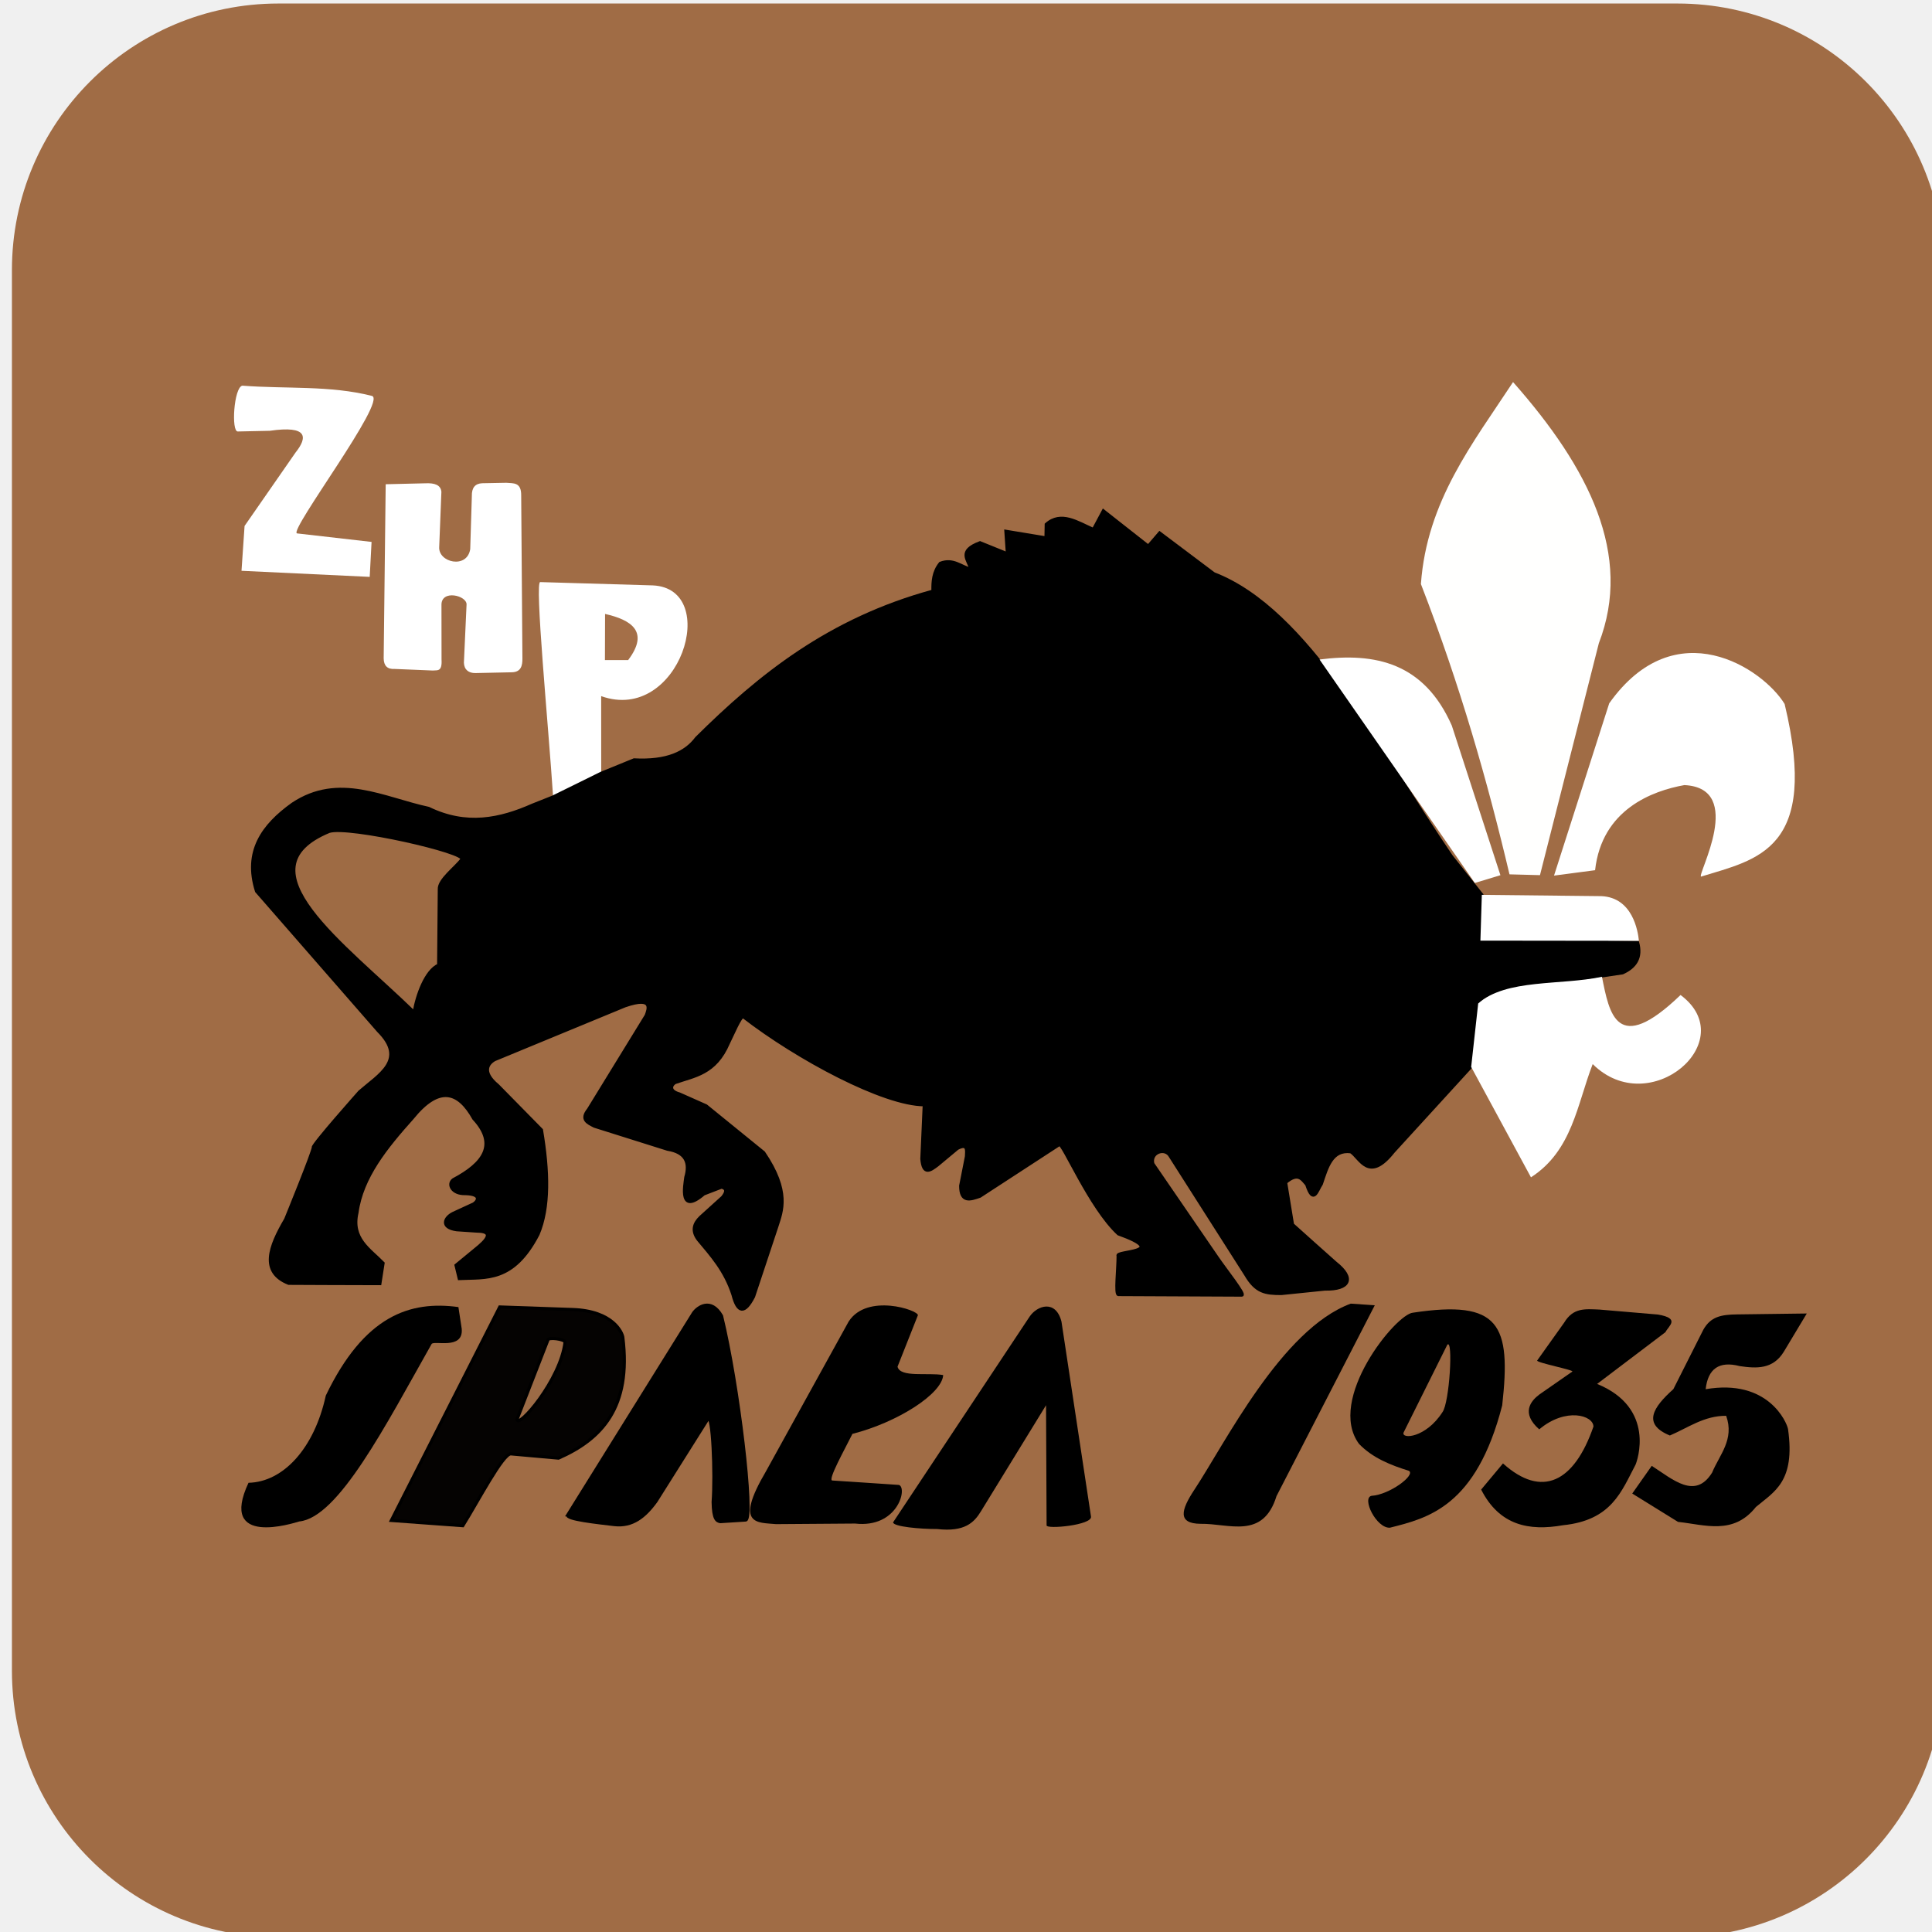
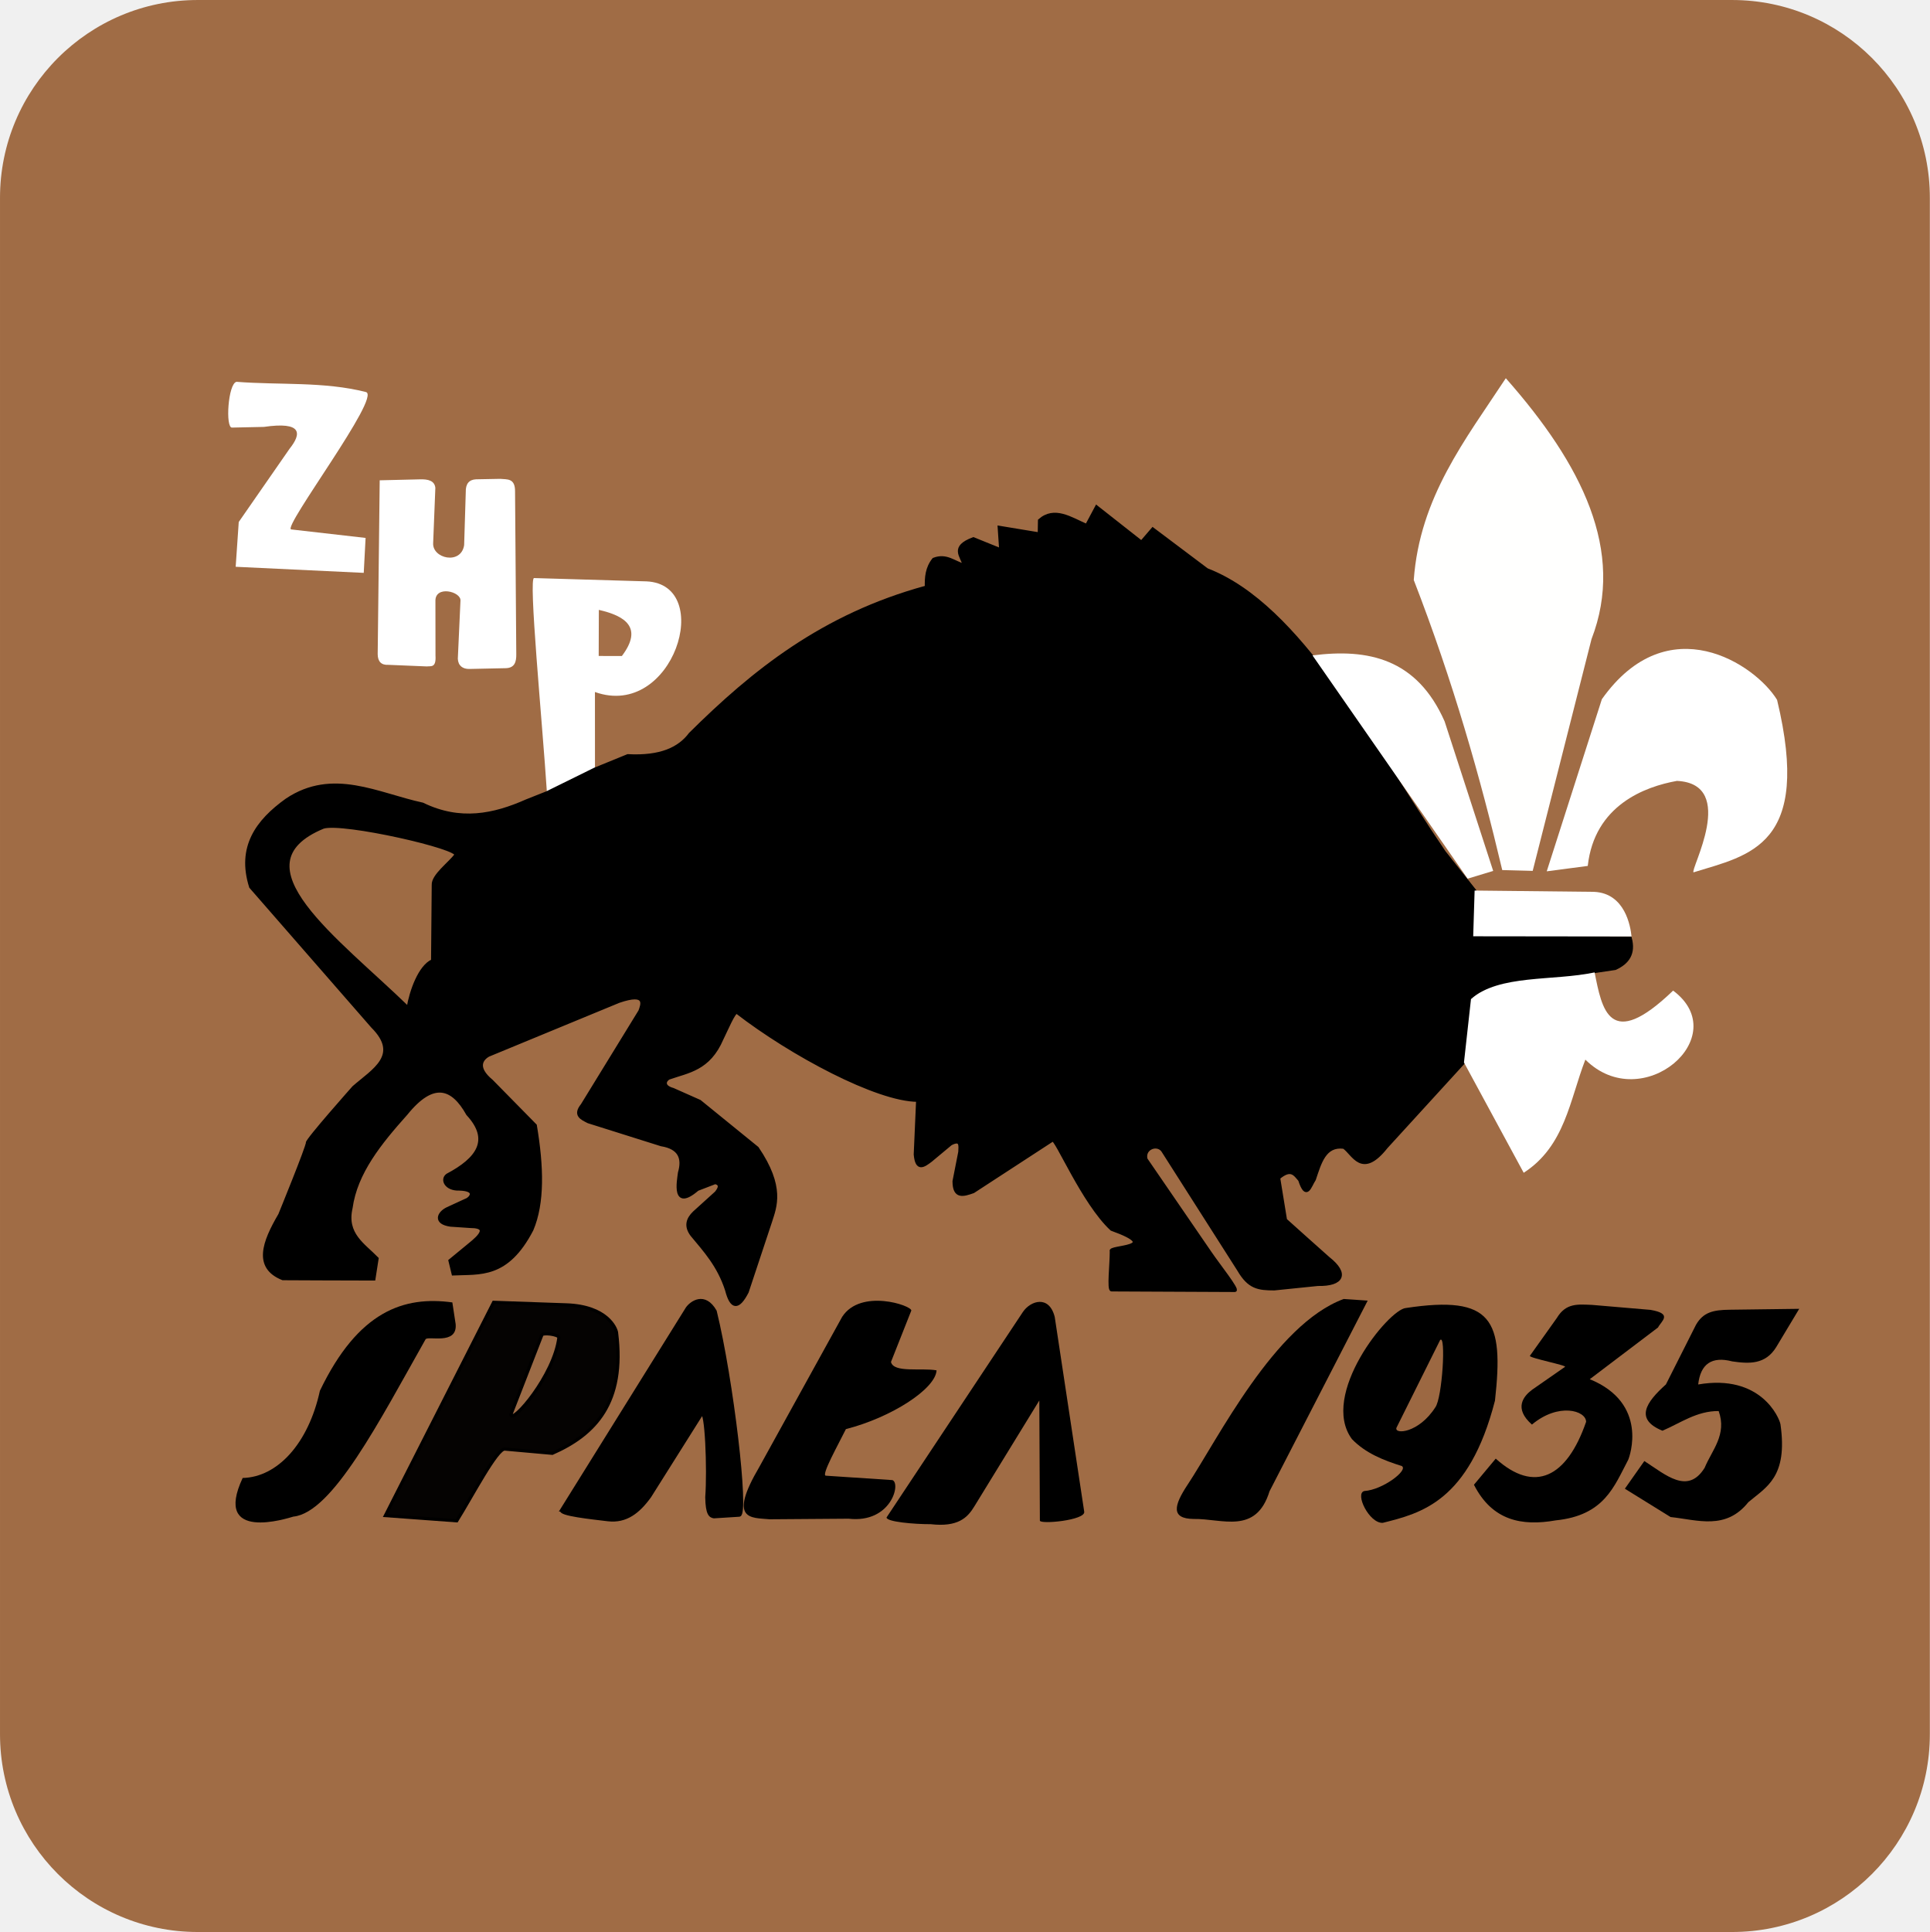
- <svg xmlns="http://www.w3.org/2000/svg" width="160.791mm" height="160.791mm" viewBox="0 0 160.791 160.791" version="1.1" id="svg6">
+ <svg xmlns="http://www.w3.org/2000/svg" width="160.791mm" height="160.933mm" viewBox="0 0 160.791 160.933" version="1.1" id="svg6">
  <defs id="defs2" />
-   <g id="layer2" style="display:inline;opacity:1" transform="translate(-33.61768,-128.4192)">
-     <rect style="fill:#a06c45;fill-opacity:1;fill-rule:evenodd;stroke-width:0.688;stroke-linecap:round;stroke-linejoin:round" id="rect43" width="160.791" height="160.933" x="34.61" y="128.712" ry="22.183" />
+   <g id="layer2" style="display:inline;opacity:1" transform="translate(-34.0805,-128.7115)">
+     <rect style="fill:#a06c45;fill-opacity:1;fill-rule:evenodd;stroke-width:0.688;stroke-linecap:round;stroke-linejoin:round" id="rect43" width="160.791" height="160.933" x="34.081" y="128.712" ry="16.48" />
    <path style="font-variation-settings:normal;opacity:1;vector-effect:none;fill:#ffffff;fill-opacity:1;stroke:none;stroke-width:0.265px;stroke-linecap:butt;stroke-linejoin:miter;stroke-miterlimit:4;stroke-dasharray:none;stroke-dashoffset:0;stroke-opacity:1;stop-color:#000000;stop-opacity:1" d="m 64.541,173.52 -0.154,2.91 -10.67,-0.506 0.255,-3.732 4.236,-6.101 c 1.01,-1.265 1.075,-2.283 -2.14,-1.819 l -2.651,0.057 c -0.573,0.058 -0.34,-3.676 0.371,-3.813 3.596,0.281 7.287,-0.037 10.786,0.853 1.296,0.371 -6.911,11.197 -6.243,11.442 z" id="path12506" />
    <path style="font-variation-settings:normal;opacity:1;vector-effect:none;fill:#ffffff;fill-opacity:1;stroke:none;stroke-width:0.265px;stroke-linecap:butt;stroke-linejoin:miter;stroke-miterlimit:4;stroke-dasharray:none;stroke-dashoffset:0;stroke-opacity:1;stop-color:#000000;stop-opacity:1" d="m 65.717,168.72 -0.168,14.484 c 0.008,0.635 0.316,0.923 0.905,0.888 l 3.191,0.132 c 0.345,-0.044 0.783,0.141 0.72,-0.905 l -0.006,-4.521 c -0.049,-1.364 2.163,-0.813 2.087,-0.044 l -0.22,4.825 c 0.025,0.584 0.402,0.862 0.954,0.856 l 3.045,-0.065 c 0.741,-0.021 0.881,-0.531 0.871,-1.163 l -0.102,-13.543 c 0.017,-1.147 -0.665,-1.007 -1.239,-1.065 l -2.01,0.038 c -0.581,0.027 -0.878,0.372 -0.858,1.07 l -0.135,4.415 c -0.26,1.674 -2.678,1.117 -2.581,-0.191 l 0.182,-4.584 c -0.062,-0.572 -0.56,-0.742 -1.347,-0.705 z" id="path14508" />
    <path style="font-variation-settings:normal;opacity:1;vector-effect:none;fill:#ffffff;fill-opacity:1;stroke:none;stroke-width:0.265px;stroke-linecap:butt;stroke-linejoin:miter;stroke-miterlimit:4;stroke-dasharray:none;stroke-dashoffset:0;stroke-opacity:1;stop-color:#000000;stop-opacity:1" d="M 79.651,194.752 C 79.262,188.796 78.077,176.628 78.591,176.864 l 9.357,0.275 c 5.729,0.265 2.23,11.547 -4.298,9.216 l 0.003,6.425 z" id="path15917" />
    <path style="font-variation-settings:normal;display:inline;opacity:1;vector-effect:none;fill:#000000;fill-opacity:1;stroke:#000000;stroke-width:0.265px;stroke-linecap:butt;stroke-linejoin:miter;stroke-miterlimit:4;stroke-dasharray:none;stroke-dashoffset:0;stroke-opacity:1;stop-color:#000000;stop-opacity:1" d="m 77.955,195.424 c -2.718,1.206 -5.53,1.803 -8.671,0.275 -3.753,-0.808 -7.472,-2.92 -11.312,-0.356 -2.48,1.775 -4.048,3.945 -3.002,7.247 l 10.137,11.619 c 2.42,2.416 0.063,3.656 -1.559,5.077 0,0 -3.913,4.4 -3.86,4.635 0.053,0.234 -2.293,5.978 -2.293,5.978 -1.348,2.295 -2.116,4.379 0.247,5.321 l 3.099,0.014 4.49,0.013 0.265,-1.701 c -1.117,-1.151 -2.673,-2.022 -2.171,-4.21 0.404,-2.947 2.422,-5.426 4.598,-7.86 2.247,-2.78 3.855,-2.242 5.127,0.035 1.995,2.154 0.846,3.746 -1.697,5.089 -0.502,0.364 -0.099,1.194 0.985,1.154 1.62,0.04 0.898,0.823 0.597,0.914 l -1.587,0.731 c -0.731,0.352 -1.096,1.17 0.275,1.362 l 1.662,0.112 c 1.98,0.008 0.138,1.313 -0.272,1.667 l -1.439,1.184 0.266,1.1 c 2.227,-0.108 4.474,0.318 6.552,-3.677 0.946,-2.222 0.864,-5.259 0.287,-8.687 l -3.634,-3.696 c -1.392,-1.15 -0.801,-1.865 -0.264,-2.161 l 10.846,-4.477 c 2.45,-0.848 1.945,0.332 1.775,0.807 l -4.806,7.826 c -0.684,0.845 -0.058,1.1 0.499,1.387 l 6.08,1.915 c 1.56,0.25 1.867,1.156 1.523,2.333 -0.095,0.733 -0.565,3.154 1.494,1.388 l 1.482,-0.57 c 0.501,0.137 0.386,0.464 0.082,0.849 l -1.833,1.659 c -0.554,0.531 -0.744,1.127 -0.198,1.856 1.094,1.317 2.237,2.553 2.899,4.594 0.395,1.54 0.962,1.603 1.705,0.161 l 1.954,-5.889 c 0.385,-1.213 1.097,-2.849 -1.111,-6.095 l -4.791,-3.892 -2.222,-0.987 c -0.928,-0.257 -0.684,-0.774 -0.357,-0.956 1.614,-0.569 3.336,-0.722 4.431,-3.279 0.37,-0.736 0.993,-2.254 1.24,-2.208 4.534,3.502 11.685,7.327 15.068,7.336 l -0.199,4.513 c 0.122,1.384 0.709,0.943 1.297,0.497 l 1.658,-1.381 c 0.875,-0.449 0.783,0.148 0.757,0.673 l -0.481,2.446 c 10e-4,1.416 0.797,1.143 1.597,0.863 l 6.607,-4.302 c 0.289,-0.207 2.546,5.239 4.92,7.434 4.421,1.595 -0.314,1.407 -0.022,1.836 0.005,1.072 -0.249,3.2 0.02,3.215 l 10.276,0.047 c 0.309,-0.015 -1.405,-2.162 -2.07,-3.143 l -5.342,-7.787 c -0.248,-0.957 1.044,-1.411 1.469,-0.608 l 6.267,9.833 c 0.855,1.47 1.633,1.571 2.957,1.573 l 3.629,-0.371 c 2.065,0.044 2.517,-0.883 0.878,-2.172 -0.143,-0.113 -3.576,-3.196 -3.576,-3.196 l -0.571,-3.502 c 1.048,-0.885 1.364,-0.274 1.761,0.172 0.563,1.727 0.855,0.482 1.212,-0.048 0.469,-1.391 0.86,-2.891 2.461,-2.681 0.795,0.538 1.487,2.579 3.532,-0.007 l 7.745,-8.478 c 0.526,-0.95 1.186,-1.886 -0.272,-3.036 -0.957,-0.911 -0.008,-1.366 1.016,-1.803 l 10.584,-1.568 c 1.069,-0.482 1.6,-1.262 1.253,-2.527 l -13.08,-0.152 0.118,-3.809 -2.535,-3.2 c -6.12,-8.977 -11.964,-20.513 -19.766,-23.518 l -4.514,-3.394 -0.944,1.098 -3.738,-2.939 -0.828,1.55 c -1.333,-0.581 -2.687,-1.528 -3.924,-0.426 l -0.02,1.128 -3.337,-0.551 0.126,1.875 -2.283,-0.924 c -1.881,0.702 -0.949,1.419 -0.758,2.208 -0.834,-0.203 -1.472,-0.914 -2.546,-0.496 -0.578,0.72 -0.628,1.514 -0.609,2.317 -8.644,2.354 -14.451,7.052 -19.675,12.23 -0.909,1.216 -2.455,1.961 -5.206,1.814 l -2.733,1.115 -4.002,1.972 z" id="path54" />
    <path style="font-variation-settings:normal;opacity:1;vector-effect:none;fill:#9e6b44;fill-opacity:1;stroke:#000000;stroke-width:0.265px;stroke-linecap:butt;stroke-linejoin:miter;stroke-miterlimit:4;stroke-dasharray:none;stroke-dashoffset:0;stroke-opacity:1;stop-color:#000000;stop-opacity:1" d="m 68.087,212.683 c -5.819,-5.677 -14.676,-11.927 -7.078,-15.073 1.637,-0.514 11.528,1.745 11.049,2.333 -0.506,0.689 -1.92,1.706 -1.875,2.486 l -0.056,6.312 c -1.07,0.475 -1.8,2.508 -2.04,3.942 z" id="path52280" />
    <path style="font-variation-settings:normal;opacity:1;vector-effect:none;fill:#ffffff;fill-opacity:1;stroke:none;stroke-width:0.265px;stroke-linecap:butt;stroke-linejoin:miter;stroke-miterlimit:4;stroke-dasharray:none;stroke-dashoffset:0;stroke-opacity:1;stop-color:#000000;stop-opacity:1" d="m 162.952,201.291 4.593,-14.337 c 5.515,-7.775 12.801,-2.892 14.598,0.055 2.933,12.191 -2.319,12.928 -6.955,14.366 -0.35,-0.132 3.741,-7.37 -1.389,-7.616 -2.653,0.475 -6.867,2.016 -7.43,7.083 z" id="path12860" />
    <path style="font-variation-settings:normal;opacity:1;vector-effect:none;fill:#fffffe;fill-opacity:1;stroke:none;stroke-width:0.265px;stroke-linecap:butt;stroke-linejoin:miter;stroke-miterlimit:4;stroke-dasharray:none;stroke-dashoffset:0;stroke-opacity:1;stop-color:#000000;stop-opacity:1" d="m 161.782,201.254 4.9,-19.303 c 2.835,-7.332 -0.796,-14.556 -7.14,-21.734 -3.352,5.099 -7.173,9.901 -7.669,16.809 3.29,8.492 5.545,16.439 7.372,24.161 z" id="path14269" />
    <path style="font-variation-settings:normal;opacity:1;vector-effect:none;fill:#ffffff;fill-opacity:1;stroke:none;stroke-width:0.265px;stroke-linecap:butt;stroke-linejoin:miter;stroke-miterlimit:4;stroke-dasharray:none;stroke-dashoffset:0;stroke-opacity:1;stop-color:#000000;stop-opacity:1" d="m 158.49,201.258 -4.047,-12.457 c -2.308,-5.224 -6.363,-6.092 -11.006,-5.494 l 12.923,18.597 z" id="path14790" />
    <path style="font-variation-settings:normal;opacity:1;vector-effect:none;fill:#ffffff;fill-opacity:1;stroke:none;stroke-width:0.265px;stroke-linecap:butt;stroke-linejoin:miter;stroke-miterlimit:4;stroke-dasharray:none;stroke-dashoffset:0;stroke-opacity:1;stop-color:#000000;stop-opacity:1" d="m 156.943,202.894 9.965,0.107 c 2.58,0.127 3.025,2.886 3.109,3.718 l -13.192,-0.016 z" id="path15183" />
    <path style="font-variation-settings:normal;opacity:1;vector-effect:none;fill:#ffffff;fill-opacity:1;stroke:none;stroke-width:0.265px;stroke-linecap:butt;stroke-linejoin:miter;stroke-miterlimit:4;stroke-dasharray:none;stroke-dashoffset:0;stroke-opacity:1;stop-color:#000000;stop-opacity:1" d="m 166.94,209.713 c 0.611,3.042 1.21,6.647 6.542,1.515 5.127,3.82 -2.566,10.466 -7.312,5.749 -1.303,3.359 -1.691,7.201 -5.138,9.425 l -4.976,-9.187 0.584,-5.28 c 2.335,-2.073 6.859,-1.491 10.3,-2.223 z" id="path16155" />
    <path style="font-variation-settings:normal;opacity:1;vector-effect:none;fill:#000000;fill-opacity:1;stroke:none;stroke-width:0.265px;stroke-linecap:butt;stroke-linejoin:miter;stroke-miterlimit:4;stroke-dasharray:none;stroke-dashoffset:0;stroke-opacity:1;stop-color:#000000;stop-opacity:1" d="m 54.299,251.825 c 2.881,-0.063 5.471,-2.844 6.434,-7.262 3.2,-6.662 7.016,-7.913 11.036,-7.362 l 0.276,1.808 c 0.158,1.809 -2.381,0.921 -2.515,1.279 -3.838,6.795 -7.751,14.431 -11.007,14.755 -0.474,0.135 -6.746,2.171 -4.224,-3.218 z" id="path17872" />
    <path style="font-variation-settings:normal;opacity:1;vector-effect:none;fill:#050302;fill-opacity:1;stroke:#000000;stroke-width:0.265px;stroke-linecap:butt;stroke-linejoin:miter;stroke-miterlimit:4;stroke-dasharray:none;stroke-dashoffset:0;stroke-opacity:1;stop-color:#000000;stop-opacity:1" d="m 66.19,254.957 9.02,-17.763 6.063,0.212 c 3.381,0.116 4.118,1.935 4.175,2.297 0.733,5.867 -1.777,8.496 -5.349,10.066 l -3.955,-0.353 c -0.652,-0.076 -2.746,3.957 -4.009,5.976 z" id="path20635" />
    <path style="font-variation-settings:normal;opacity:1;vector-effect:none;fill:#9c6b46;fill-opacity:1;stroke:#000000;stroke-width:0.265px;stroke-linecap:butt;stroke-linejoin:miter;stroke-miterlimit:4;stroke-dasharray:none;stroke-dashoffset:0;stroke-opacity:1;stop-color:#000000;stop-opacity:1" d="m 79.219,239.933 -2.576,6.619 c 0.085,0.818 3.624,-3.279 4.005,-6.428 -0.022,-0.261 -1.394,-0.441 -1.429,-0.191 z" id="path21208" />
    <path style="font-variation-settings:normal;opacity:1;vector-effect:none;fill:#000000;fill-opacity:1;stroke:#000000;stroke-width:0.265px;stroke-linecap:butt;stroke-linejoin:miter;stroke-miterlimit:4;stroke-dasharray:none;stroke-dashoffset:0;stroke-opacity:1;stop-color:#000000;stop-opacity:1" d="m 80.882,254.487 10.461,-16.8 c 0.334,-0.466 1.436,-1.292 2.323,0.25 1.398,5.704 2.698,16.832 2.018,16.983 l -2.12,0.135 c -0.288,-0.051 -0.571,-0.19 -0.592,-1.63 0.173,-2.292 -0.03,-7.446 -0.436,-6.931 l -4.322,6.862 c -0.929,1.284 -1.965,2.121 -3.475,1.944 -1.314,-0.16 -4.111,-0.443 -3.856,-0.813 z" id="path28165" />
    <path style="font-variation-settings:normal;opacity:1;vector-effect:none;fill:#000000;fill-opacity:1;stroke:none;stroke-width:0.265px;stroke-linecap:butt;stroke-linejoin:miter;stroke-miterlimit:4;stroke-dasharray:none;stroke-dashoffset:0;stroke-opacity:1;stop-color:#000000;stop-opacity:1" d="m 107.945,255.116 11.359,-17.117 c 0.634,-0.943 2.185,-1.443 2.655,0.412 l 2.456,16.218 c 0.143,0.725 -3.726,1.08 -3.694,0.741 l -0.046,-10.001 -5.418,8.829 c -0.572,0.944 -1.364,1.732 -3.631,1.476 -1.38,0.004 -3.668,-0.192 -3.681,-0.558 z" id="path30236" />
    <path style="font-variation-settings:normal;opacity:1;vector-effect:none;fill:#000000;fill-opacity:1;stroke:none;stroke-width:0.265px;stroke-linecap:butt;stroke-linejoin:miter;stroke-miterlimit:4;stroke-dasharray:none;stroke-dashoffset:0;stroke-opacity:1;stop-color:#000000;stop-opacity:1" d="m 104.252,238.395 -6.897,12.494 c -2.651,4.506 -0.697,4.228 0.845,4.376 l 6.584,-0.048 c 3.538,0.404 4.376,-2.946 3.653,-3.214 l -5.555,-0.369 c -0.39,-0.046 1.05,-2.607 1.678,-3.88 3.803,-0.972 7.468,-3.35 7.554,-4.895 -1.278,-0.225 -3.58,0.231 -3.799,-0.698 l 1.695,-4.282 c 0.025,-0.429 -4.221,-1.85 -5.757,0.517 z" id="path32031" />
    <path style="font-variation-settings:normal;opacity:1;vector-effect:none;fill:#000000;fill-opacity:1;stroke:none;stroke-width:0.265px;stroke-linecap:butt;stroke-linejoin:miter;stroke-miterlimit:4;stroke-dasharray:none;stroke-dashoffset:0;stroke-opacity:1;stop-color:#000000;stop-opacity:1" d="m 133.001,252.43 c 2.555,-3.858 7.27,-13.39 13.033,-15.515 l 2,0.136 -8.178,15.88 c -1.126,3.649 -3.962,2.267 -6.315,2.308 -1.945,-0.018 -1.633,-1.144 -0.541,-2.81 z" id="path33766" />
    <path style="font-variation-settings:normal;opacity:1;vector-effect:none;fill:#000000;fill-opacity:1;stroke:none;stroke-width:0.265px;stroke-linecap:butt;stroke-linejoin:miter;stroke-miterlimit:4;stroke-dasharray:none;stroke-dashoffset:0;stroke-opacity:1;stop-color:#000000;stop-opacity:1" d="m 151.211,237.668 c -1.436,0.115 -7.211,7.236 -4.49,10.918 1.142,1.187 2.661,1.774 4.154,2.244 0.578,0.341 -1.597,1.989 -3.117,2.08 -0.825,0.185 0.399,2.705 1.531,2.653 3.17,-0.798 7.182,-1.752 9.35,-10.181 0.753,-6.742 -0.201,-8.807 -7.428,-7.714 z" id="path34457" />
    <path style="font-variation-settings:normal;opacity:1;vector-effect:none;fill:#9c6842;fill-opacity:1;stroke:none;stroke-width:0.265px;stroke-linecap:butt;stroke-linejoin:miter;stroke-miterlimit:4;stroke-dasharray:none;stroke-dashoffset:0;stroke-opacity:1;stop-color:#000000;stop-opacity:1" d="m 154.07,240.335 -3.639,7.307 c -0.199,0.575 1.851,0.462 3.237,-1.7 0.582,-0.777 0.906,-6.14 0.402,-5.608 z" id="path36710" />
    <path style="font-variation-settings:normal;opacity:1;vector-effect:none;fill:#000000;fill-opacity:1;stroke:none;stroke-width:0.265px;stroke-linecap:butt;stroke-linejoin:miter;stroke-miterlimit:4;stroke-dasharray:none;stroke-dashoffset:0;stroke-opacity:1;stop-color:#000000;stop-opacity:1" d="m 161.547,241.651 2.245,-3.15 c 0.763,-1.269 1.744,-1.14 2.94,-1.093 l 4.866,0.414 c 1.888,0.324 0.898,0.931 0.626,1.467 l -5.686,4.308 c 4.912,2.006 3.331,6.434 3.196,6.726 -1.167,2.201 -1.976,4.623 -6.037,5.034 -2.826,0.498 -5.289,0.023 -6.81,-2.968 l 1.816,-2.176 c 3.233,2.913 5.921,1.585 7.529,-3.065 -6e-4,-0.937 -2.299,-1.63 -4.513,0.229 -1.54,-1.36 -0.701,-2.366 0.008,-2.898 l 2.739,-1.905 c 0.28,-0.11 -2.962,-0.736 -2.92,-0.923 z" id="path45451" />
    <path style="font-variation-settings:normal;opacity:1;vector-effect:none;fill:#000000;fill-opacity:1;stroke:none;stroke-width:0.265px;stroke-linecap:butt;stroke-linejoin:miter;stroke-miterlimit:4;stroke-dasharray:none;stroke-dashoffset:0;stroke-opacity:1;stop-color:#000000;stop-opacity:1" d="m 172.881,244.034 2.503,-4.962 c 0.605,-1.054 1.431,-1.248 2.823,-1.262 l 5.781,-0.075 -1.913,3.184 c -0.904,1.471 -2.265,1.4 -3.666,1.195 -1.709,-0.445 -2.645,0.209 -2.838,1.922 5.201,-0.896 6.756,2.759 6.855,3.315 0.629,4.409 -1.177,5.221 -2.675,6.489 -1.877,2.357 -4.226,1.48 -6.482,1.238 l -3.808,-2.358 1.623,-2.306 c 1.78,1.146 3.618,2.831 5.025,0.562 0.617,-1.493 1.872,-2.753 1.169,-4.726 -1.825,-0.015 -3.17,0.993 -4.685,1.639 -2.32,-0.951 -1.393,-2.351 0.287,-3.855 z" id="path48812" />
  </g>
-   <g id="layer3" transform="translate(-33.61768,-128.4192)" style="display:inline">
+   <g id="layer3" transform="translate(-34.0805,-128.7115)" style="display:inline">
    <path style="font-variation-settings:normal;display:inline;vector-effect:none;fill:#a46f48;fill-opacity:1;stroke:none;stroke-width:0.265px;stroke-linecap:butt;stroke-linejoin:miter;stroke-miterlimit:4;stroke-dasharray:none;stroke-dashoffset:0;stroke-opacity:1;stop-color:#000000" d="m 83.975,179.514 -0.012,3.839 1.931,0.003 c 1.81,-2.392 0.228,-3.354 -1.919,-3.842 z" id="path16447" />
  </g>
</svg>
